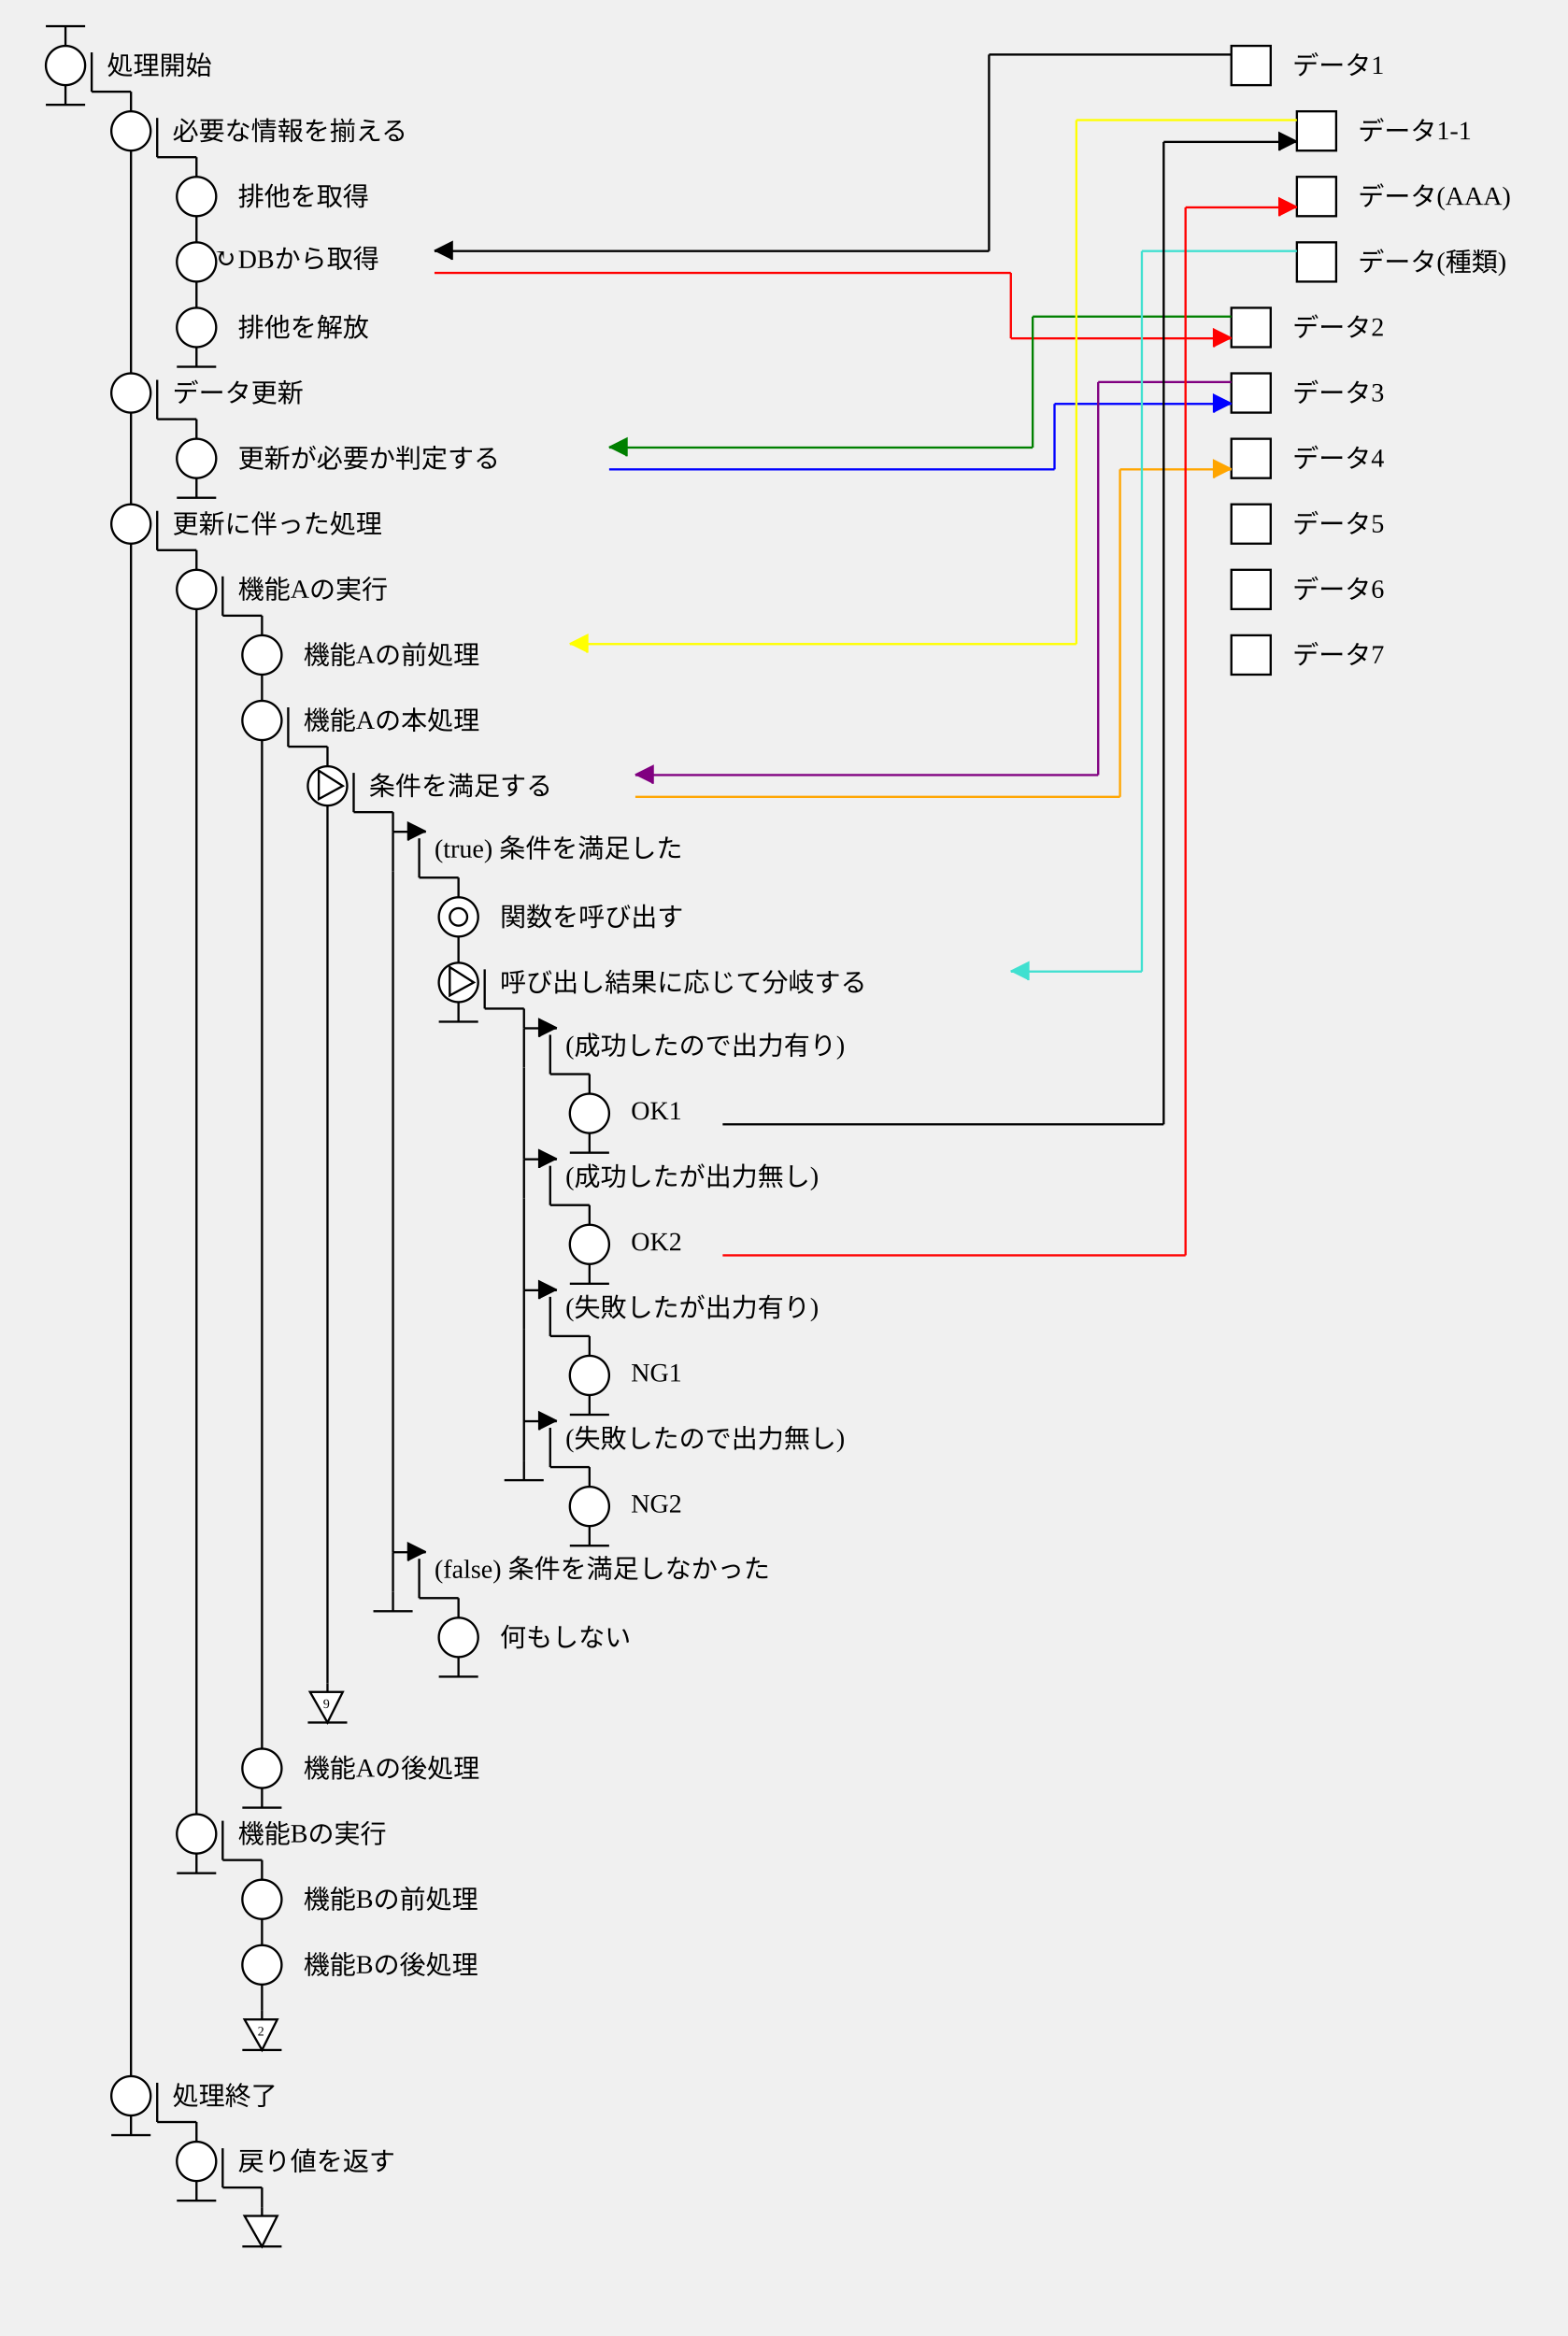
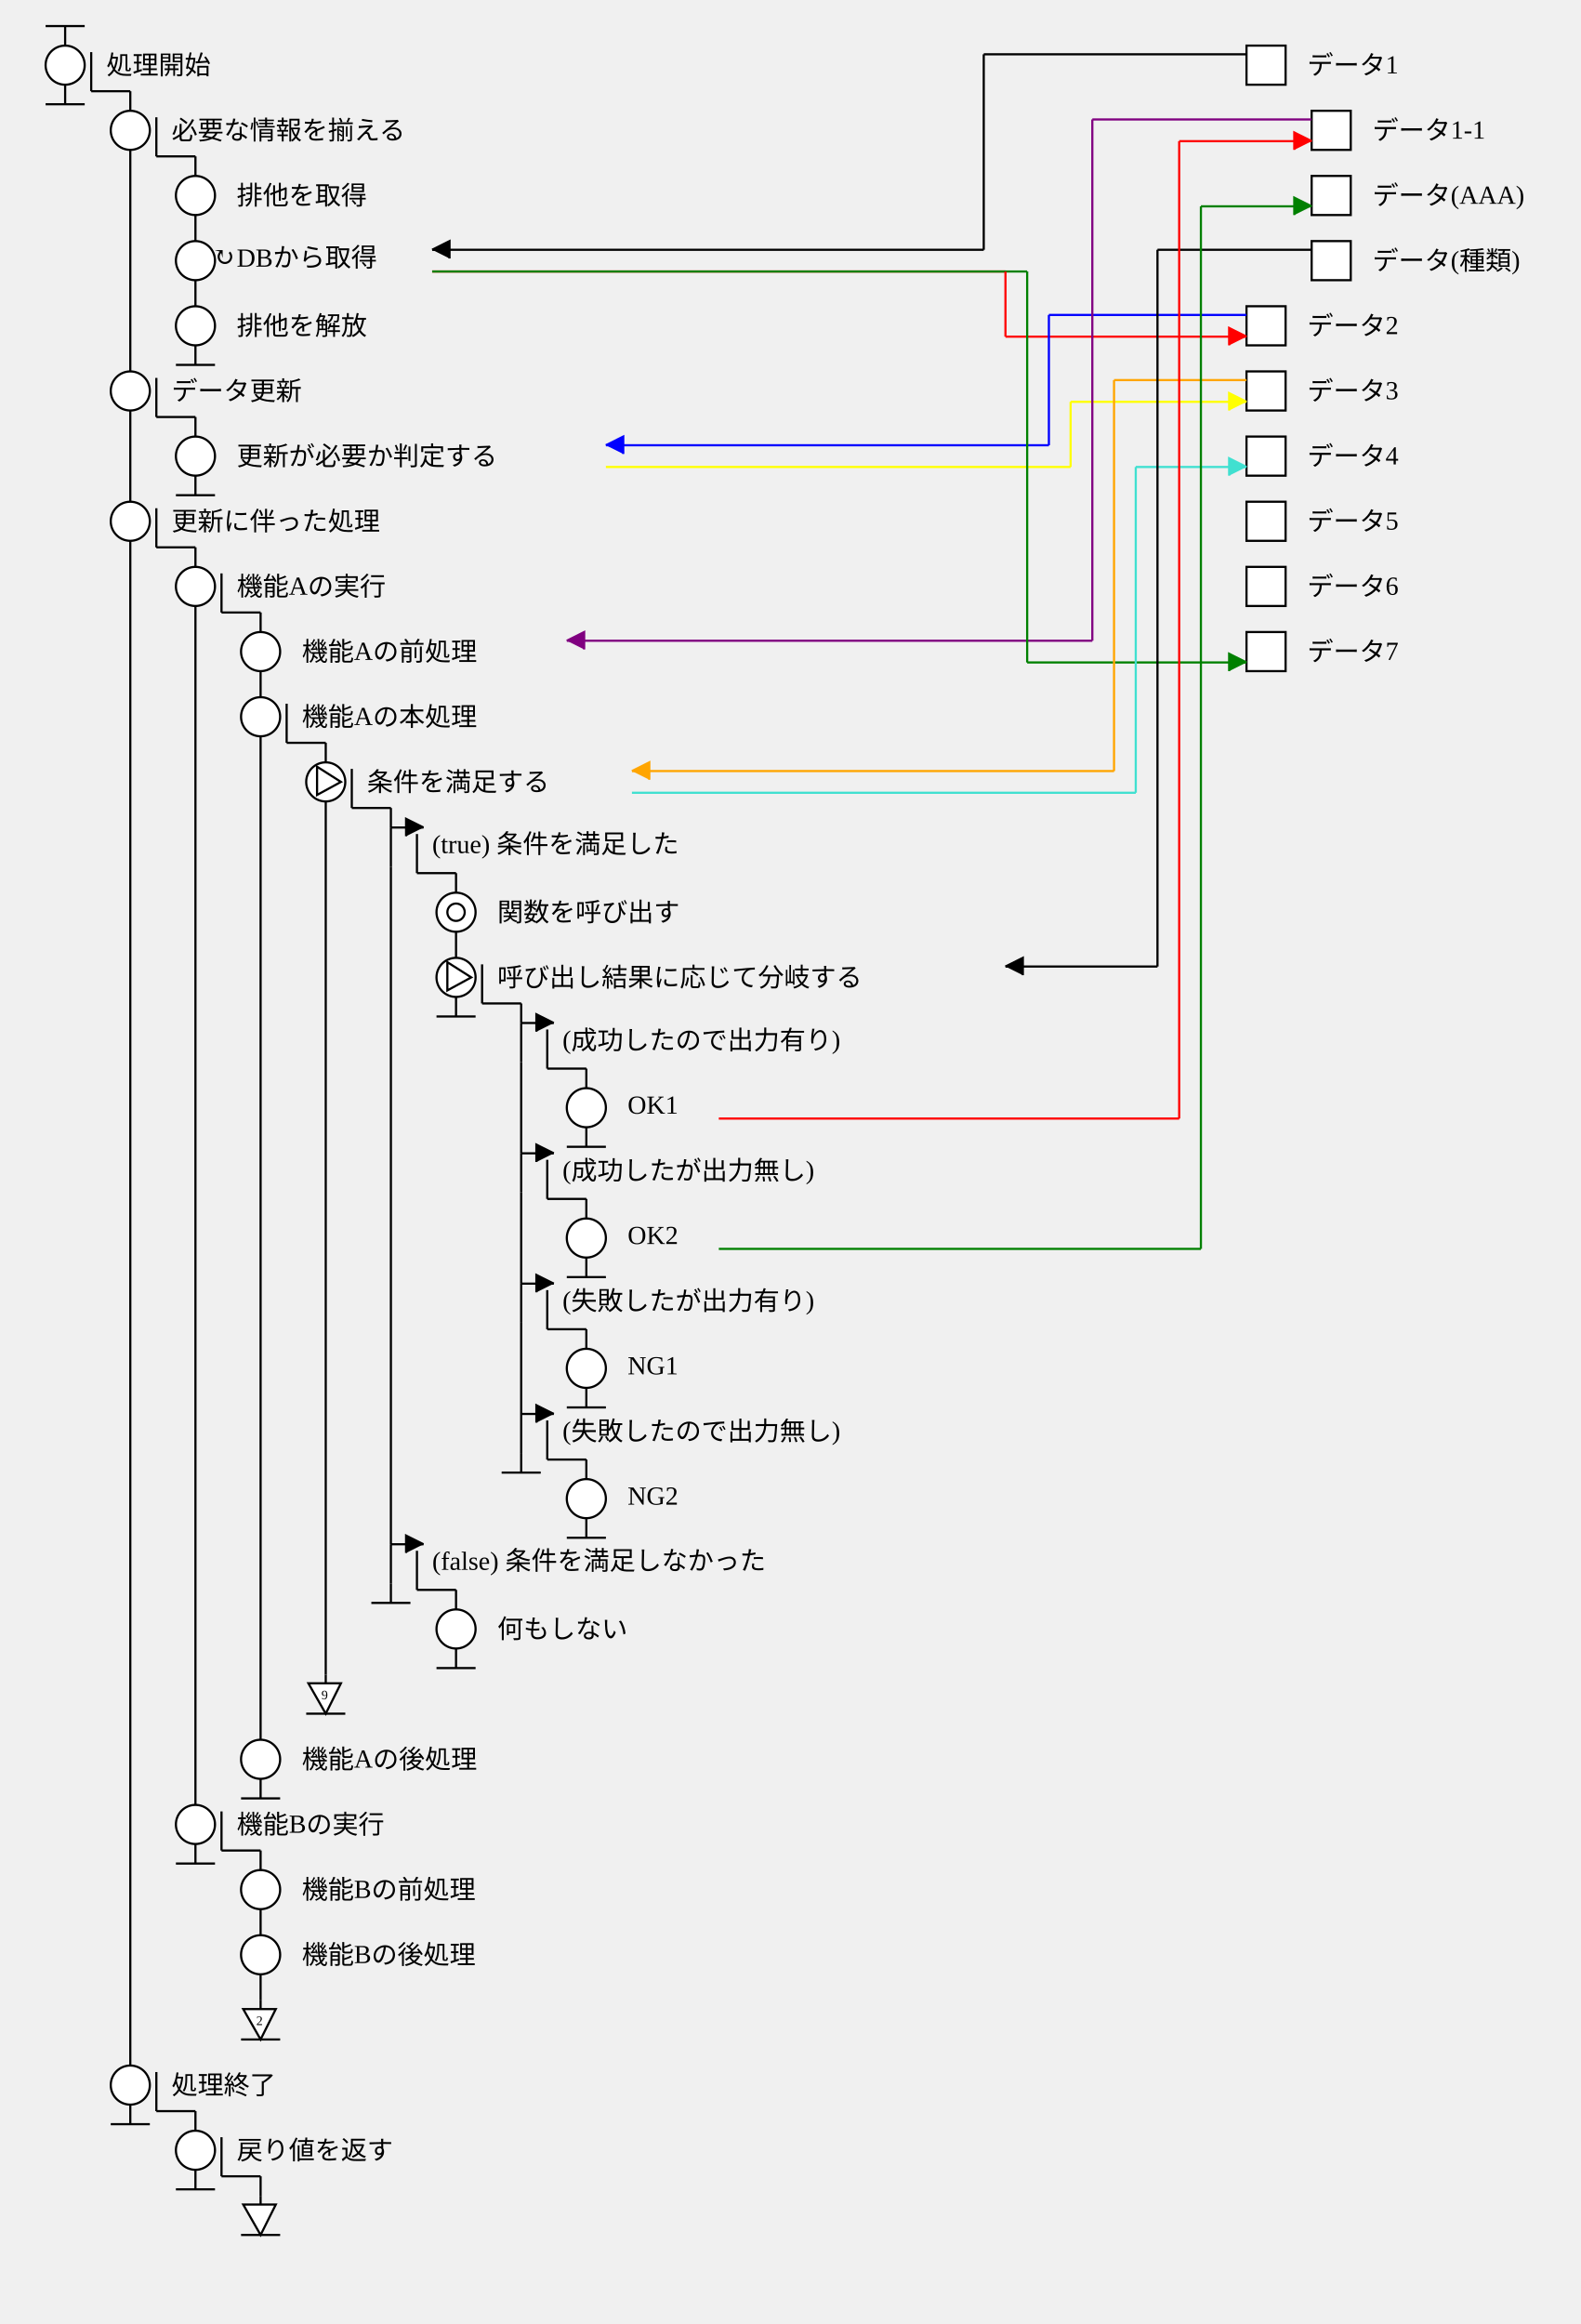
- <svg xmlns="http://www.w3.org/2000/svg" width="718" height="1070" style="background-color: #808d81">
+ <svg xmlns="http://www.w3.org/2000/svg" width="728" height="1070" style="background-color: #808d81">
  <circle cx="30" cy="30" r="9" fill="white" stroke="black" />
  <text x="49" y="30" text-anchor="left" dominant-baseline="middle" font-size="100%" rotate="0">処理開始</text>
  <line x1="30" y1="12" x2="30" y2="21" stroke="black" />
  <line x1="21" y1="12" x2="39" y2="12" stroke="black" />
  <line x1="30" y1="39" x2="30" y2="48" stroke="black" />
  <line x1="21" y1="48" x2="39" y2="48" stroke="black" />
  <circle cx="60" cy="60" r="9" fill="white" stroke="black" />
  <text x="79" y="60" text-anchor="left" dominant-baseline="middle" font-size="100%" rotate="0">必要な情報を揃える</text>
  <line x1="60" y1="42" x2="60" y2="51" stroke="black" />
  <line x1="42" y1="42" x2="60" y2="42" stroke="black" />
  <line x1="42" y1="24" x2="42" y2="42" stroke="black" />
  <circle cx="90" cy="90" r="9" fill="white" stroke="black" />
  <text x="109" y="90" text-anchor="left" dominant-baseline="middle" font-size="100%" rotate="0">排他を取得</text>
  <line x1="90" y1="72" x2="90" y2="81" stroke="black" />
  <line x1="72" y1="72" x2="90" y2="72" stroke="black" />
  <line x1="72" y1="54" x2="72" y2="72" stroke="black" />
  <circle cx="90" cy="120" r="9" fill="white" stroke="black" />
  <text x="98" y="119" text-anchor="left" dominant-baseline="middle" font-size="100%" rotate="240">↻</text>
  <text x="109" y="120" text-anchor="left" dominant-baseline="middle" font-size="100%" rotate="0">DBから取得</text>
  <line x1="90" y1="99" x2="90" y2="111" stroke="black" />
  <circle cx="90" cy="150" r="9" fill="white" stroke="black" />
  <text x="109" y="150" text-anchor="left" dominant-baseline="middle" font-size="100%" rotate="0">排他を解放</text>
  <line x1="90" y1="129" x2="90" y2="141" stroke="black" />
  <line x1="90" y1="159" x2="90" y2="168" stroke="black" />
  <line x1="81" y1="168" x2="99" y2="168" stroke="black" />
  <circle cx="60" cy="180" r="9" fill="white" stroke="black" />
  <text x="79" y="180" text-anchor="left" dominant-baseline="middle" font-size="100%" rotate="0">データ更新</text>
  <line x1="60" y1="69" x2="60" y2="171" stroke="black" />
  <circle cx="90" cy="210" r="9" fill="white" stroke="black" />
  <text x="109" y="210" text-anchor="left" dominant-baseline="middle" font-size="100%" rotate="0">更新が必要か判定する</text>
  <line x1="90" y1="219" x2="90" y2="228" stroke="black" />
  <line x1="81" y1="228" x2="99" y2="228" stroke="black" />
  <line x1="90" y1="192" x2="90" y2="201" stroke="black" />
  <line x1="72" y1="192" x2="90" y2="192" stroke="black" />
  <line x1="72" y1="174" x2="72" y2="192" stroke="black" />
  <circle cx="60" cy="240" r="9" fill="white" stroke="black" />
  <text x="79" y="240" text-anchor="left" dominant-baseline="middle" font-size="100%" rotate="0">更新に伴った処理</text>
  <line x1="60" y1="189" x2="60" y2="231" stroke="black" />
  <circle cx="90" cy="270" r="9" fill="white" stroke="black" />
  <text x="109" y="270" text-anchor="left" dominant-baseline="middle" font-size="100%" rotate="0">機能Aの実行</text>
  <line x1="90" y1="252" x2="90" y2="261" stroke="black" />
  <line x1="72" y1="252" x2="90" y2="252" stroke="black" />
  <line x1="72" y1="234" x2="72" y2="252" stroke="black" />
  <circle cx="120" cy="300" r="9" fill="white" stroke="black" />
  <text x="139" y="300" text-anchor="left" dominant-baseline="middle" font-size="100%" rotate="0">機能Aの前処理</text>
  <line x1="120" y1="282" x2="120" y2="291" stroke="black" />
  <line x1="102" y1="282" x2="120" y2="282" stroke="black" />
  <line x1="102" y1="264" x2="102" y2="282" stroke="black" />
  <circle cx="120" cy="330" r="9" fill="white" stroke="black" />
  <text x="139" y="330" text-anchor="left" dominant-baseline="middle" font-size="100%" rotate="0">機能Aの本処理</text>
  <line x1="120" y1="309" x2="120" y2="321" stroke="black" />
  <circle cx="150" cy="360" r="9" fill="white" stroke="black" />
  <polygon points="157 360 146 366 146 353" fill="white" stroke="black" />
  <text x="169" y="360" text-anchor="left" dominant-baseline="middle" font-size="100%" rotate="0">条件を満足する</text>
  <line x1="150" y1="342" x2="150" y2="351" stroke="black" />
  <line x1="132" y1="342" x2="150" y2="342" stroke="black" />
  <line x1="132" y1="324" x2="132" y2="342" stroke="black" />
  <line x1="180" y1="381" x2="180" y2="399" stroke="black" />
  <line x1="180" y1="381" x2="195" y2="381" stroke="black" />
  <path d="M 195 381 L 187 377 L 187 385" stroke="black" fill="black" />
  <text x="199" y="390" text-anchor="left" dominant-baseline="middle" font-size="100%" rotate="0">(true) 条件を満足した</text>
  <line x1="180" y1="372" x2="180" y2="381" stroke="black" />
  <line x1="162" y1="372" x2="180" y2="372" stroke="black" />
  <line x1="162" y1="354" x2="162" y2="372" stroke="black" />
  <circle cx="210" cy="420" r="9" fill="white" stroke="black" />
  <circle cx="210" cy="420" r="4" fill="white" stroke="black" />
  <text x="229" y="420" text-anchor="left" dominant-baseline="middle" font-size="100%" rotate="0">関数を呼び出す</text>
  <line x1="210" y1="402" x2="210" y2="411" stroke="black" />
  <line x1="192" y1="402" x2="210" y2="402" stroke="black" />
  <line x1="192" y1="384" x2="192" y2="402" stroke="black" />
  <circle cx="210" cy="450" r="9" fill="white" stroke="black" />
  <polygon points="217 450 206 456 206 443" fill="white" stroke="black" />
  <text x="229" y="450" text-anchor="left" dominant-baseline="middle" font-size="100%" rotate="0">呼び出し結果に応じて分岐する</text>
  <line x1="210" y1="429" x2="210" y2="441" stroke="black" />
  <line x1="210" y1="459" x2="210" y2="468" stroke="black" />
  <line x1="201" y1="468" x2="219" y2="468" stroke="black" />
  <line x1="240" y1="471" x2="240" y2="489" stroke="black" />
  <line x1="240" y1="471" x2="255" y2="471" stroke="black" />
  <path d="M 255 471 L 247 467 L 247 475" stroke="black" fill="black" />
  <text x="259" y="480" text-anchor="left" dominant-baseline="middle" font-size="100%" rotate="0">(成功したので出力有り)</text>
  <line x1="240" y1="462" x2="240" y2="471" stroke="black" />
  <line x1="222" y1="462" x2="240" y2="462" stroke="black" />
  <line x1="222" y1="444" x2="222" y2="462" stroke="black" />
  <circle cx="270" cy="510" r="9" fill="white" stroke="black" />
  <text x="289" y="510" text-anchor="left" dominant-baseline="middle" font-size="100%" rotate="0">OK1</text>
  <line x1="270" y1="519" x2="270" y2="528" stroke="black" />
  <line x1="261" y1="528" x2="279" y2="528" stroke="black" />
  <line x1="270" y1="492" x2="270" y2="501" stroke="black" />
  <line x1="252" y1="492" x2="270" y2="492" stroke="black" />
  <line x1="252" y1="474" x2="252" y2="492" stroke="black" />
  <line x1="240" y1="531" x2="240" y2="549" stroke="black" />
  <line x1="240" y1="531" x2="255" y2="531" stroke="black" />
  <path d="M 255 531 L 247 527 L 247 535" stroke="black" fill="black" />
  <text x="259" y="540" text-anchor="left" dominant-baseline="middle" font-size="100%" rotate="0">(成功したが出力無し)</text>
  <line x1="240" y1="489" x2="240" y2="531" stroke="black" />
  <circle cx="270" cy="570" r="9" fill="white" stroke="black" />
  <text x="289" y="570" text-anchor="left" dominant-baseline="middle" font-size="100%" rotate="0">OK2</text>
  <line x1="270" y1="579" x2="270" y2="588" stroke="black" />
  <line x1="261" y1="588" x2="279" y2="588" stroke="black" />
  <line x1="270" y1="552" x2="270" y2="561" stroke="black" />
  <line x1="252" y1="552" x2="270" y2="552" stroke="black" />
  <line x1="252" y1="534" x2="252" y2="552" stroke="black" />
  <line x1="240" y1="591" x2="240" y2="609" stroke="black" />
  <line x1="240" y1="591" x2="255" y2="591" stroke="black" />
  <path d="M 255 591 L 247 587 L 247 595" stroke="black" fill="black" />
  <text x="259" y="600" text-anchor="left" dominant-baseline="middle" font-size="100%" rotate="0">(失敗したが出力有り)</text>
  <line x1="240" y1="549" x2="240" y2="591" stroke="black" />
  <circle cx="270" cy="630" r="9" fill="white" stroke="black" />
  <text x="289" y="630" text-anchor="left" dominant-baseline="middle" font-size="100%" rotate="0">NG1</text>
  <line x1="270" y1="639" x2="270" y2="648" stroke="black" />
  <line x1="261" y1="648" x2="279" y2="648" stroke="black" />
  <line x1="270" y1="612" x2="270" y2="621" stroke="black" />
  <line x1="252" y1="612" x2="270" y2="612" stroke="black" />
  <line x1="252" y1="594" x2="252" y2="612" stroke="black" />
  <line x1="240" y1="651" x2="240" y2="669" stroke="black" />
  <line x1="240" y1="651" x2="255" y2="651" stroke="black" />
  <path d="M 255 651 L 247 647 L 247 655" stroke="black" fill="black" />
  <text x="259" y="660" text-anchor="left" dominant-baseline="middle" font-size="100%" rotate="0">(失敗したので出力無し)</text>
  <line x1="240" y1="609" x2="240" y2="651" stroke="black" />
  <line x1="240" y1="669" x2="240" y2="678" stroke="black" />
  <line x1="231" y1="678" x2="249" y2="678" stroke="black" />
  <circle cx="270" cy="690" r="9" fill="white" stroke="black" />
  <text x="289" y="690" text-anchor="left" dominant-baseline="middle" font-size="100%" rotate="0">NG2</text>
  <line x1="270" y1="699" x2="270" y2="708" stroke="black" />
  <line x1="261" y1="708" x2="279" y2="708" stroke="black" />
  <line x1="270" y1="672" x2="270" y2="681" stroke="black" />
  <line x1="252" y1="672" x2="270" y2="672" stroke="black" />
  <line x1="252" y1="654" x2="252" y2="672" stroke="black" />
  <line x1="180" y1="711" x2="180" y2="729" stroke="black" />
  <line x1="180" y1="711" x2="195" y2="711" stroke="black" />
  <path d="M 195 711 L 187 707 L 187 715" stroke="black" fill="black" />
  <text x="199" y="720" text-anchor="left" dominant-baseline="middle" font-size="100%" rotate="0">(false) 条件を満足しなかった</text>
  <line x1="180" y1="399" x2="180" y2="711" stroke="black" />
  <line x1="180" y1="729" x2="180" y2="738" stroke="black" />
  <line x1="171" y1="738" x2="189" y2="738" stroke="black" />
  <circle cx="210" cy="750" r="9" fill="white" stroke="black" />
  <text x="229" y="750" text-anchor="left" dominant-baseline="middle" font-size="100%" rotate="0">何もしない</text>
  <line x1="210" y1="759" x2="210" y2="768" stroke="black" />
  <line x1="201" y1="768" x2="219" y2="768" stroke="black" />
  <line x1="210" y1="732" x2="210" y2="741" stroke="black" />
  <line x1="192" y1="732" x2="210" y2="732" stroke="black" />
  <line x1="192" y1="714" x2="192" y2="732" stroke="black" />
  <line x1="150" y1="771" x2="150" y2="780" stroke="black" />
  <polygon points="150 789 142 775 157 775" fill="white" stroke="black" />
  <line x1="141" y1="789" x2="159" y2="789" stroke="black" />
  <text x="148" y="781" text-anchor="left" dominant-baseline="middle" font-size="50%" rotate="0">9</text>
  <line x1="150" y1="369" x2="150" y2="771" stroke="black" />
  <circle cx="120" cy="810" r="9" fill="white" stroke="black" />
  <text x="139" y="810" text-anchor="left" dominant-baseline="middle" font-size="100%" rotate="0">機能Aの後処理</text>
  <line x1="120" y1="339" x2="120" y2="801" stroke="black" />
  <line x1="120" y1="819" x2="120" y2="828" stroke="black" />
  <line x1="111" y1="828" x2="129" y2="828" stroke="black" />
  <circle cx="90" cy="840" r="9" fill="white" stroke="black" />
  <text x="109" y="840" text-anchor="left" dominant-baseline="middle" font-size="100%" rotate="0">機能Bの実行</text>
  <line x1="90" y1="279" x2="90" y2="831" stroke="black" />
  <line x1="90" y1="849" x2="90" y2="858" stroke="black" />
  <line x1="81" y1="858" x2="99" y2="858" stroke="black" />
  <circle cx="120" cy="870" r="9" fill="white" stroke="black" />
  <text x="139" y="870" text-anchor="left" dominant-baseline="middle" font-size="100%" rotate="0">機能Bの前処理</text>
  <line x1="120" y1="852" x2="120" y2="861" stroke="black" />
  <line x1="102" y1="852" x2="120" y2="852" stroke="black" />
  <line x1="102" y1="834" x2="102" y2="852" stroke="black" />
  <circle cx="120" cy="900" r="9" fill="white" stroke="black" />
  <text x="139" y="900" text-anchor="left" dominant-baseline="middle" font-size="100%" rotate="0">機能Bの後処理</text>
  <line x1="120" y1="879" x2="120" y2="891" stroke="black" />
  <line x1="120" y1="921" x2="120" y2="930" stroke="black" />
  <polygon points="120 939 112 925 127 925" fill="white" stroke="black" />
  <line x1="111" y1="939" x2="129" y2="939" stroke="black" />
  <text x="118" y="931" text-anchor="left" dominant-baseline="middle" font-size="50%" rotate="0">2</text>
  <line x1="120" y1="909" x2="120" y2="921" stroke="black" />
  <circle cx="60" cy="960" r="9" fill="white" stroke="black" />
  <text x="79" y="960" text-anchor="left" dominant-baseline="middle" font-size="100%" rotate="0">処理終了</text>
  <line x1="60" y1="249" x2="60" y2="951" stroke="black" />
  <line x1="60" y1="969" x2="60" y2="978" stroke="black" />
  <line x1="51" y1="978" x2="69" y2="978" stroke="black" />
  <circle cx="90" cy="990" r="9" fill="white" stroke="black" />
  <text x="109" y="990" text-anchor="left" dominant-baseline="middle" font-size="100%" rotate="0">戻り値を返す</text>
  <line x1="90" y1="999" x2="90" y2="1008" stroke="black" />
  <line x1="81" y1="1008" x2="99" y2="1008" stroke="black" />
  <line x1="90" y1="972" x2="90" y2="981" stroke="black" />
  <line x1="72" y1="972" x2="90" y2="972" stroke="black" />
  <line x1="72" y1="954" x2="72" y2="972" stroke="black" />
  <line x1="120" y1="1011" x2="120" y2="1020" stroke="black" />
  <polygon points="120 1029 112 1015 127 1015" fill="white" stroke="black" />
  <line x1="111" y1="1029" x2="129" y2="1029" stroke="black" />
  <line x1="120" y1="1002" x2="120" y2="1011" stroke="black" />
  <line x1="102" y1="1002" x2="120" y2="1002" stroke="black" />
  <line x1="102" y1="984" x2="102" y2="1002" stroke="black" />
  <line x1="199" y1="115" x2="453" y2="115" stroke="black" />
  <path d="M 199 115 L 207 111 L 207 119" stroke="black" fill="black" />
  <line x1="199" y1="125" x2="463" y2="125" stroke="red" />
-   <line x1="279" y1="205" x2="473" y2="205" stroke="green" />
-   <path d="M 279 205 L 287 201 L 287 209" stroke="green" fill="green" />
-   <line x1="279" y1="215" x2="483" y2="215" stroke="blue" />
-   <line x1="261" y1="295" x2="493" y2="295" stroke="yellow" />
-   <path d="M 261 295 L 269 291 L 269 299" stroke="yellow" fill="yellow" />
-   <line x1="291" y1="355" x2="503" y2="355" stroke="purple" />
-   <path d="M 291 355 L 299 351 L 299 359" stroke="purple" fill="purple" />
-   <line x1="291" y1="365" x2="513" y2="365" stroke="orange" />
-   <line x1="463" y1="445" x2="523" y2="445" stroke="turquoise" />
-   <path d="M 463 445 L 471 441 L 471 449" stroke="turquoise" fill="turquoise" />
-   <line x1="331" y1="515" x2="533" y2="515" stroke="black" />
-   <line x1="331" y1="575" x2="543" y2="575" stroke="red" />
-   <rect x="564" y="21" width="18" height="18" fill="white" stroke="black" />
-   <text x="592" y="30" text-anchor="left" dominant-baseline="middle" font-size="100%" rotate="0">データ1</text>
-   <line x1="453" y1="25" x2="564" y2="25" stroke="black" />
-   <rect x="594" y="51" width="18" height="18" fill="white" stroke="black" />
-   <text x="622" y="60" text-anchor="left" dominant-baseline="middle" font-size="100%" rotate="0">データ1-1</text>
-   <line x1="493" y1="55" x2="594" y2="55" stroke="yellow" />
-   <line x1="533" y1="65" x2="594" y2="65" stroke="black" />
-   <path d="M 594 65 L 586 61 L 586 69" stroke="black" fill="black" />
-   <rect x="594" y="81" width="18" height="18" fill="white" stroke="black" />
-   <text x="622" y="90" text-anchor="left" dominant-baseline="middle" font-size="100%" rotate="0">データ(AAA)</text>
-   <line x1="543" y1="95" x2="594" y2="95" stroke="red" />
-   <path d="M 594 95 L 586 91 L 586 99" stroke="red" fill="red" />
-   <rect x="594" y="111" width="18" height="18" fill="white" stroke="black" />
-   <text x="622" y="120" text-anchor="left" dominant-baseline="middle" font-size="100%" rotate="0">データ(種類)</text>
-   <line x1="523" y1="115" x2="594" y2="115" stroke="turquoise" />
-   <rect x="564" y="141" width="18" height="18" fill="white" stroke="black" />
-   <text x="592" y="150" text-anchor="left" dominant-baseline="middle" font-size="100%" rotate="0">データ2</text>
-   <line x1="463" y1="155" x2="564" y2="155" stroke="red" />
-   <path d="M 564 155 L 556 151 L 556 159" stroke="red" fill="red" />
-   <line x1="473" y1="145" x2="564" y2="145" stroke="green" />
-   <rect x="564" y="171" width="18" height="18" fill="white" stroke="black" />
-   <text x="592" y="180" text-anchor="left" dominant-baseline="middle" font-size="100%" rotate="0">データ3</text>
-   <line x1="483" y1="185" x2="564" y2="185" stroke="blue" />
-   <path d="M 564 185 L 556 181 L 556 189" stroke="blue" fill="blue" />
-   <line x1="503" y1="175" x2="564" y2="175" stroke="purple" />
-   <rect x="564" y="201" width="18" height="18" fill="white" stroke="black" />
-   <text x="592" y="210" text-anchor="left" dominant-baseline="middle" font-size="100%" rotate="0">データ4</text>
-   <line x1="513" y1="215" x2="564" y2="215" stroke="orange" />
-   <path d="M 564 215 L 556 211 L 556 219" stroke="orange" fill="orange" />
-   <rect x="564" y="231" width="18" height="18" fill="white" stroke="black" />
-   <text x="592" y="240" text-anchor="left" dominant-baseline="middle" font-size="100%" rotate="0">データ5</text>
-   <rect x="564" y="261" width="18" height="18" fill="white" stroke="black" />
-   <text x="592" y="270" text-anchor="left" dominant-baseline="middle" font-size="100%" rotate="0">データ6</text>
-   <rect x="564" y="291" width="18" height="18" fill="white" stroke="black" />
-   <text x="592" y="300" text-anchor="left" dominant-baseline="middle" font-size="100%" rotate="0">データ7</text>
+   <line x1="199" y1="125" x2="473" y2="125" stroke="green" />
+   <line x1="279" y1="205" x2="483" y2="205" stroke="blue" />
+   <path d="M 279 205 L 287 201 L 287 209" stroke="blue" fill="blue" />
+   <line x1="279" y1="215" x2="493" y2="215" stroke="yellow" />
+   <line x1="261" y1="295" x2="503" y2="295" stroke="purple" />
+   <path d="M 261 295 L 269 291 L 269 299" stroke="purple" fill="purple" />
+   <line x1="291" y1="355" x2="513" y2="355" stroke="orange" />
+   <path d="M 291 355 L 299 351 L 299 359" stroke="orange" fill="orange" />
+   <line x1="291" y1="365" x2="523" y2="365" stroke="turquoise" />
+   <line x1="463" y1="445" x2="533" y2="445" stroke="black" />
+   <path d="M 463 445 L 471 441 L 471 449" stroke="black" fill="black" />
+   <line x1="331" y1="515" x2="543" y2="515" stroke="red" />
+   <line x1="331" y1="575" x2="553" y2="575" stroke="green" />
+   <rect x="574" y="21" width="18" height="18" fill="white" stroke="black" />
+   <text x="602" y="30" text-anchor="left" dominant-baseline="middle" font-size="100%" rotate="0">データ1</text>
+   <line x1="453" y1="25" x2="574" y2="25" stroke="black" />
+   <rect x="604" y="51" width="18" height="18" fill="white" stroke="black" />
+   <text x="632" y="60" text-anchor="left" dominant-baseline="middle" font-size="100%" rotate="0">データ1-1</text>
+   <line x1="503" y1="55" x2="604" y2="55" stroke="purple" />
+   <line x1="543" y1="65" x2="604" y2="65" stroke="red" />
+   <path d="M 604 65 L 596 61 L 596 69" stroke="red" fill="red" />
+   <rect x="604" y="81" width="18" height="18" fill="white" stroke="black" />
+   <text x="632" y="90" text-anchor="left" dominant-baseline="middle" font-size="100%" rotate="0">データ(AAA)</text>
+   <line x1="553" y1="95" x2="604" y2="95" stroke="green" />
+   <path d="M 604 95 L 596 91 L 596 99" stroke="green" fill="green" />
+   <rect x="604" y="111" width="18" height="18" fill="white" stroke="black" />
+   <text x="632" y="120" text-anchor="left" dominant-baseline="middle" font-size="100%" rotate="0">データ(種類)</text>
+   <line x1="533" y1="115" x2="604" y2="115" stroke="black" />
+   <rect x="574" y="141" width="18" height="18" fill="white" stroke="black" />
+   <text x="602" y="150" text-anchor="left" dominant-baseline="middle" font-size="100%" rotate="0">データ2</text>
+   <line x1="463" y1="155" x2="574" y2="155" stroke="red" />
+   <path d="M 574 155 L 566 151 L 566 159" stroke="red" fill="red" />
+   <line x1="483" y1="145" x2="574" y2="145" stroke="blue" />
+   <rect x="574" y="171" width="18" height="18" fill="white" stroke="black" />
+   <text x="602" y="180" text-anchor="left" dominant-baseline="middle" font-size="100%" rotate="0">データ3</text>
+   <line x1="493" y1="185" x2="574" y2="185" stroke="yellow" />
+   <path d="M 574 185 L 566 181 L 566 189" stroke="yellow" fill="yellow" />
+   <line x1="513" y1="175" x2="574" y2="175" stroke="orange" />
+   <rect x="574" y="201" width="18" height="18" fill="white" stroke="black" />
+   <text x="602" y="210" text-anchor="left" dominant-baseline="middle" font-size="100%" rotate="0">データ4</text>
+   <line x1="523" y1="215" x2="574" y2="215" stroke="turquoise" />
+   <path d="M 574 215 L 566 211 L 566 219" stroke="turquoise" fill="turquoise" />
+   <rect x="574" y="231" width="18" height="18" fill="white" stroke="black" />
+   <text x="602" y="240" text-anchor="left" dominant-baseline="middle" font-size="100%" rotate="0">データ5</text>
+   <rect x="574" y="261" width="18" height="18" fill="white" stroke="black" />
+   <text x="602" y="270" text-anchor="left" dominant-baseline="middle" font-size="100%" rotate="0">データ6</text>
+   <rect x="574" y="291" width="18" height="18" fill="white" stroke="black" />
+   <text x="602" y="300" text-anchor="left" dominant-baseline="middle" font-size="100%" rotate="0">データ7</text>
+   <line x1="473" y1="305" x2="574" y2="305" stroke="green" />
+   <path d="M 574 305 L 566 301 L 566 309" stroke="green" fill="green" />
  <line x1="453" y1="25" x2="453" y2="115" stroke="black" />
  <line x1="463" y1="125" x2="463" y2="155" stroke="red" />
-   <line x1="473" y1="145" x2="473" y2="205" stroke="green" />
-   <line x1="483" y1="185" x2="483" y2="215" stroke="blue" />
-   <line x1="493" y1="55" x2="493" y2="295" stroke="yellow" />
-   <line x1="503" y1="175" x2="503" y2="355" stroke="purple" />
-   <line x1="513" y1="215" x2="513" y2="365" stroke="orange" />
-   <line x1="523" y1="115" x2="523" y2="445" stroke="turquoise" />
-   <line x1="533" y1="65" x2="533" y2="515" stroke="black" />
-   <line x1="543" y1="95" x2="543" y2="575" stroke="red" />
+   <line x1="473" y1="125" x2="473" y2="305" stroke="green" />
+   <line x1="483" y1="145" x2="483" y2="205" stroke="blue" />
+   <line x1="493" y1="185" x2="493" y2="215" stroke="yellow" />
+   <line x1="503" y1="55" x2="503" y2="295" stroke="purple" />
+   <line x1="513" y1="175" x2="513" y2="355" stroke="orange" />
+   <line x1="523" y1="215" x2="523" y2="365" stroke="turquoise" />
+   <line x1="533" y1="115" x2="533" y2="445" stroke="black" />
+   <line x1="543" y1="65" x2="543" y2="515" stroke="red" />
+   <line x1="553" y1="95" x2="553" y2="575" stroke="green" />
</svg>
